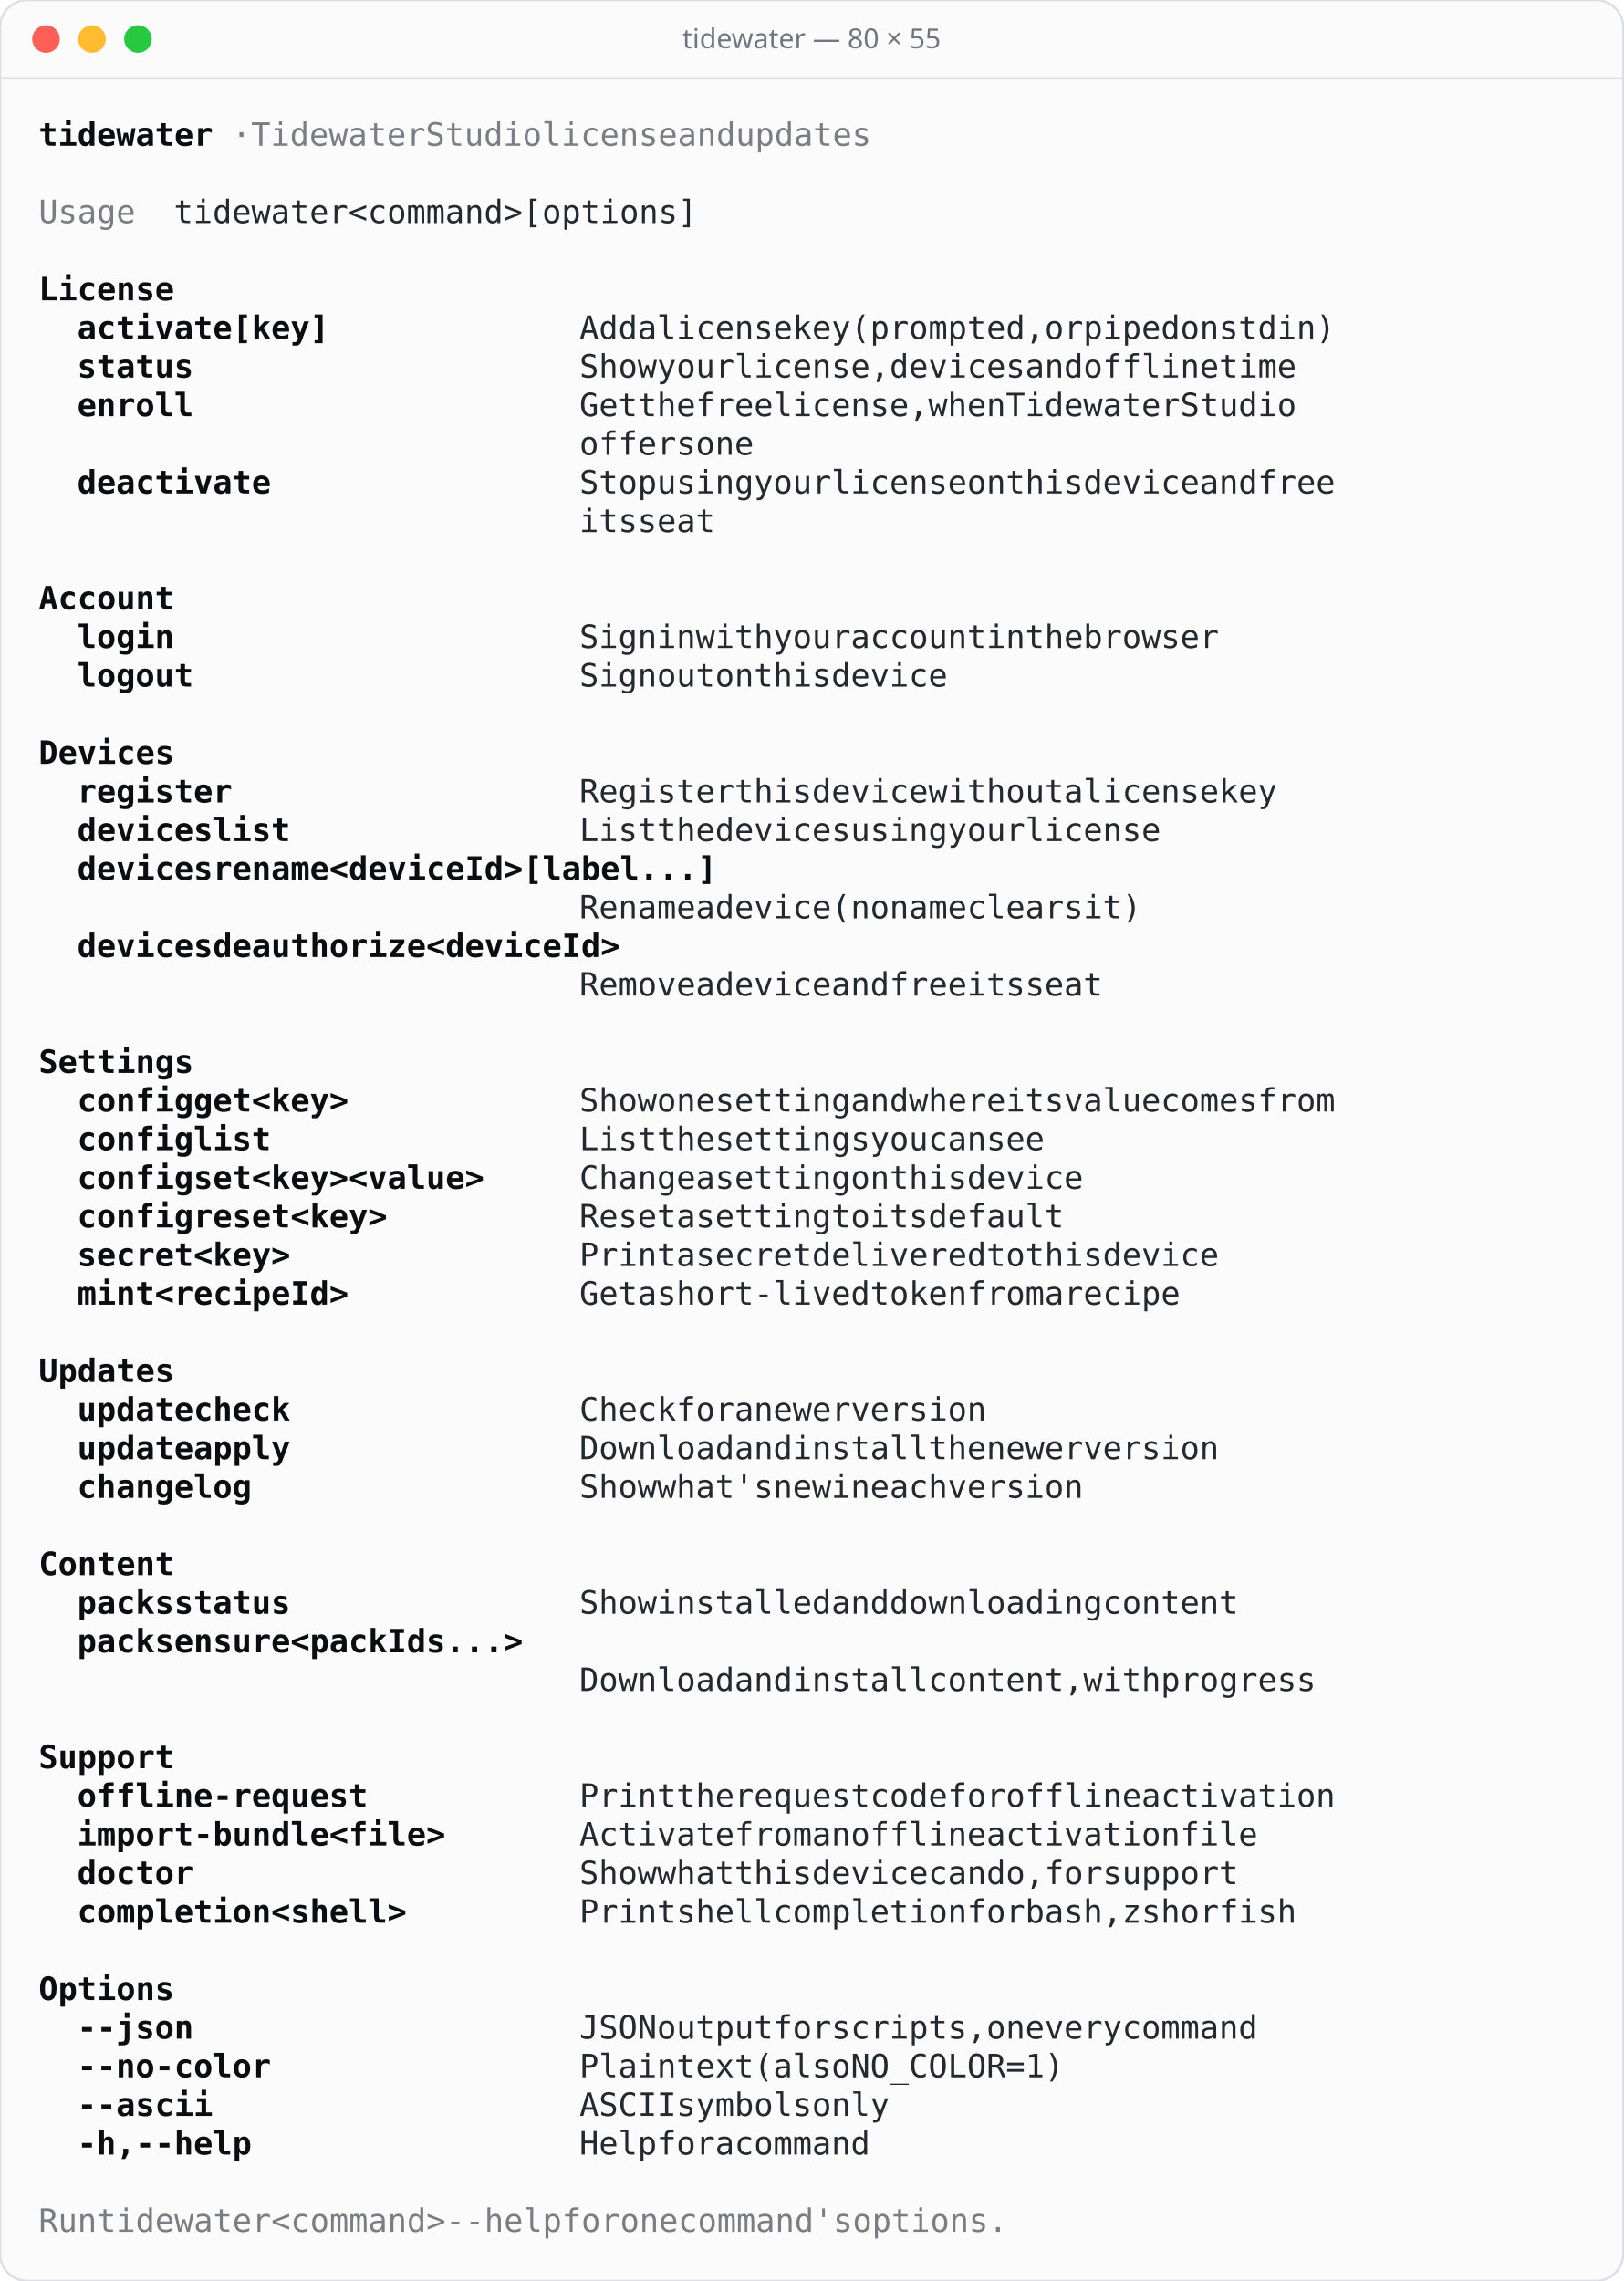
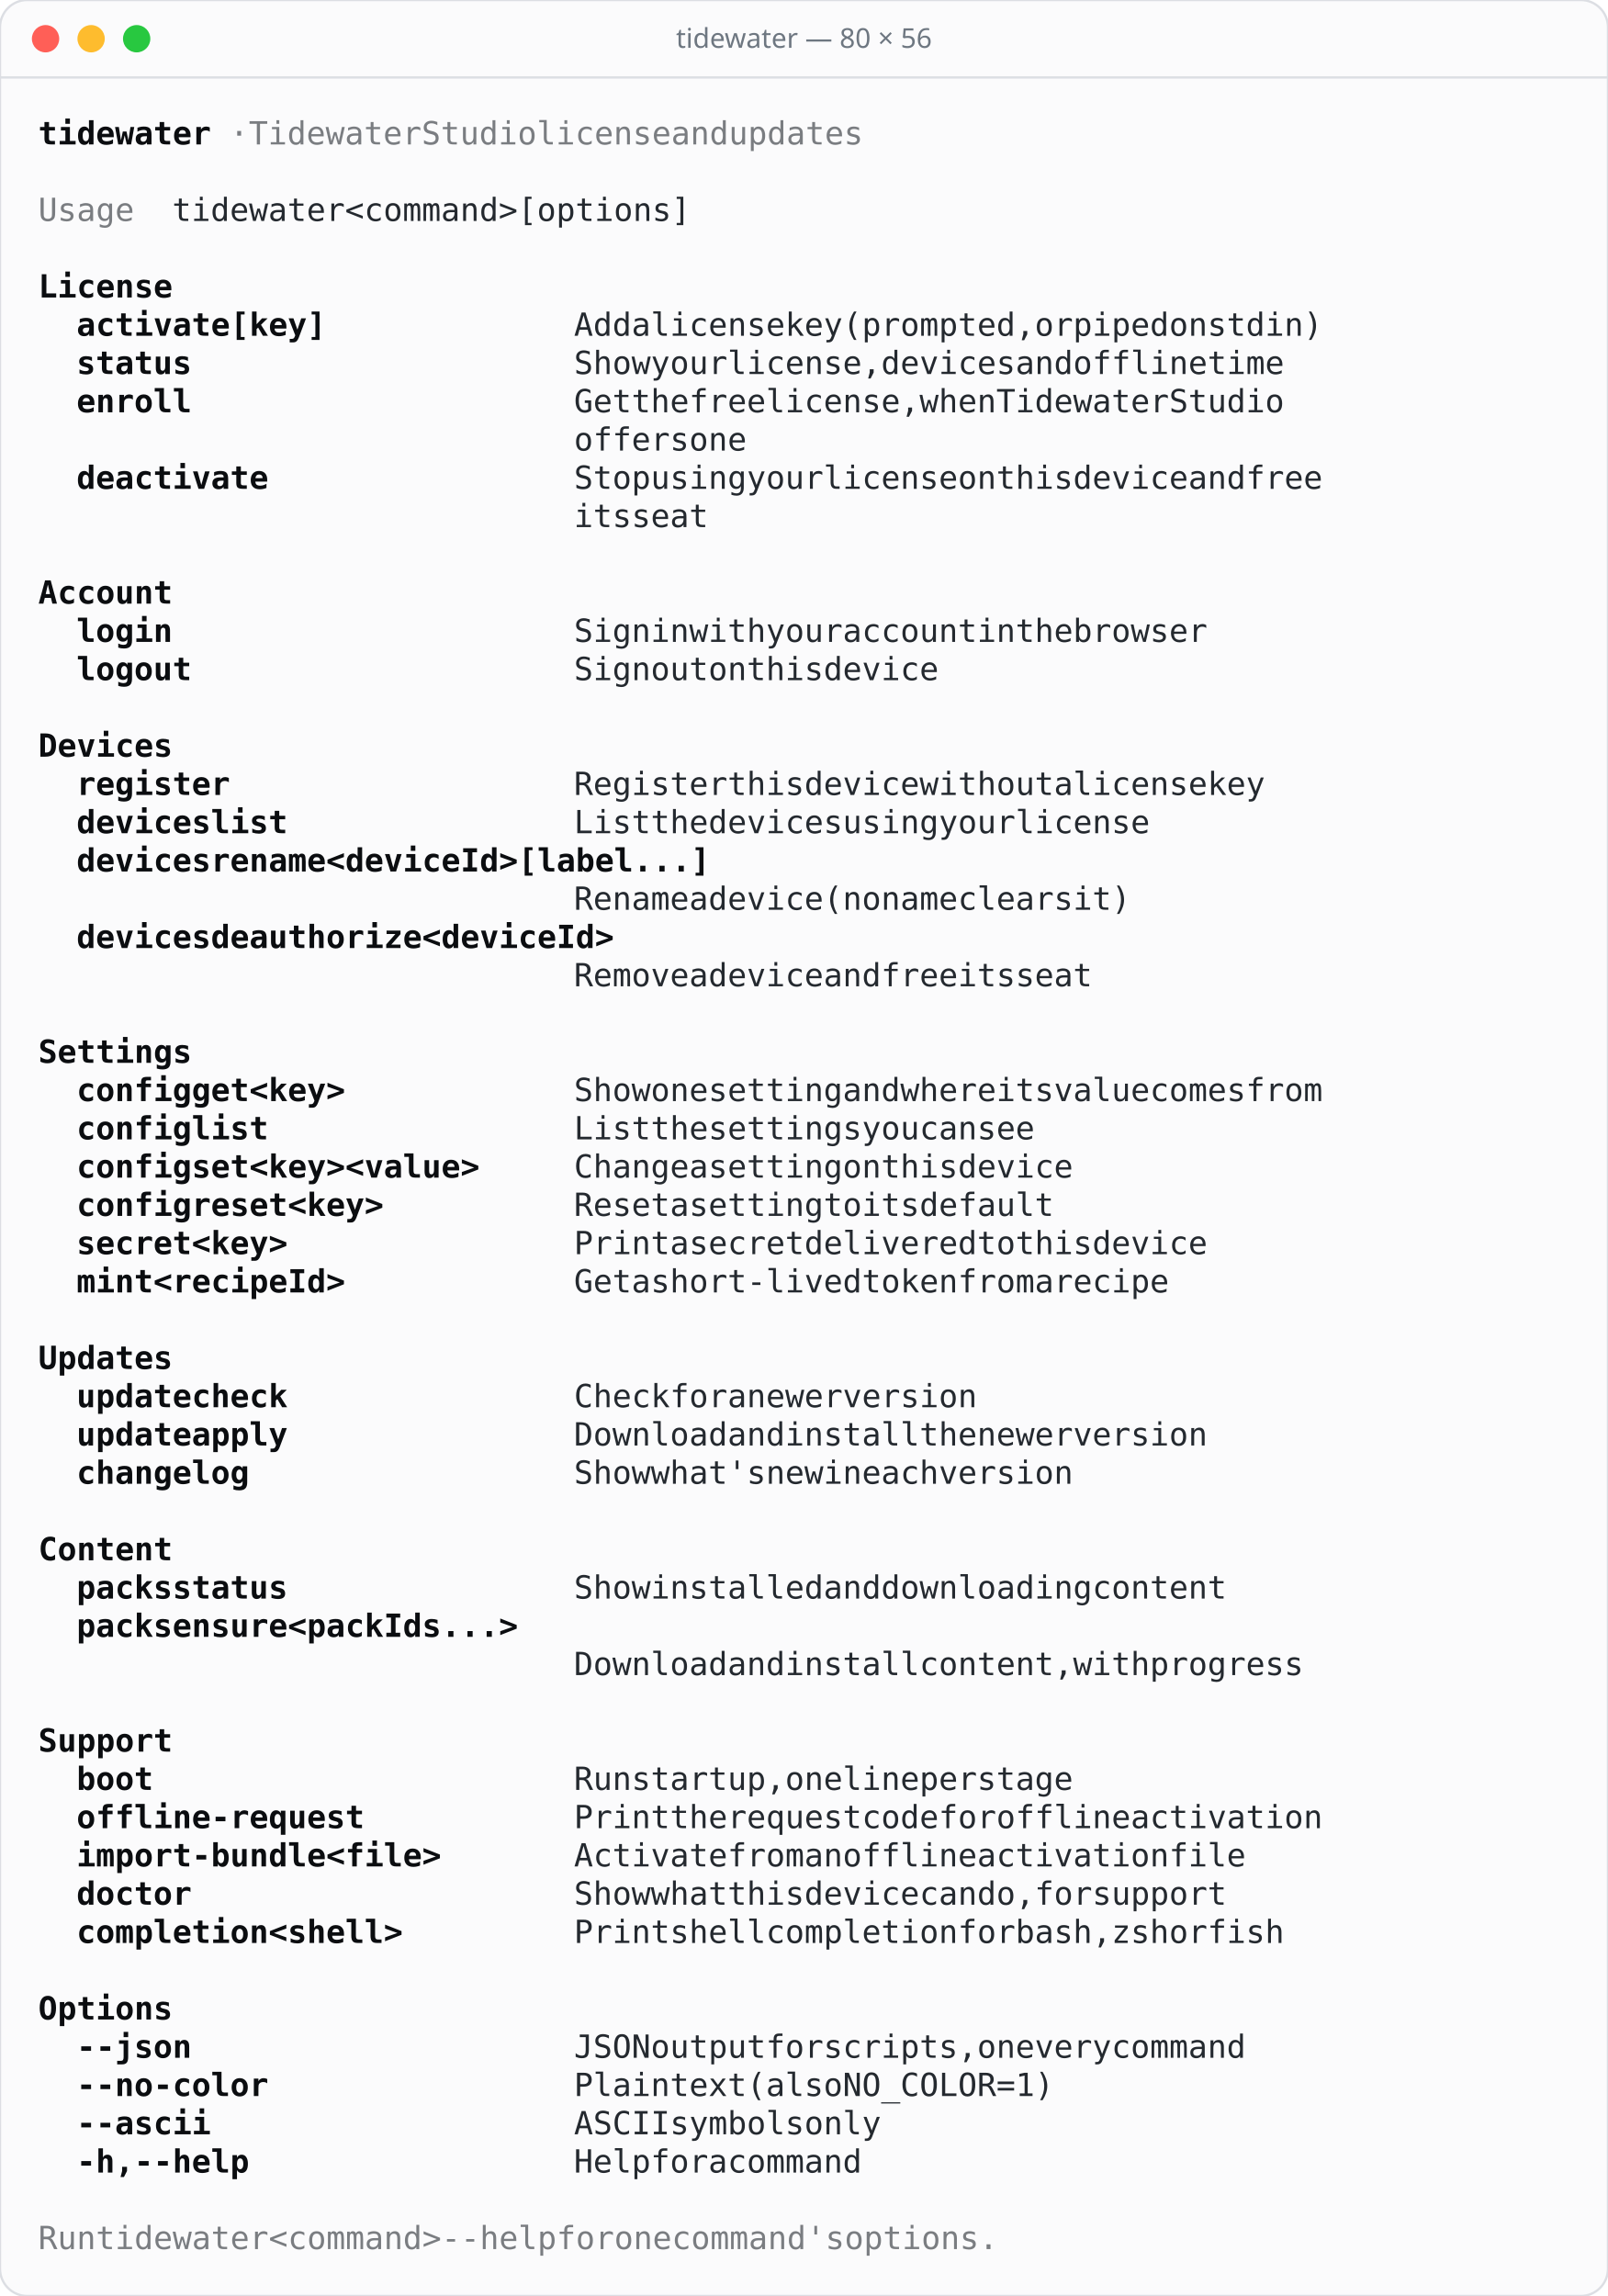
- <svg xmlns="http://www.w3.org/2000/svg" width="706" height="992" viewBox="0 0 706 992">
-   <rect width="706" height="992" rx="12" fill="#fbfbfc" stroke="#dcdee3" />
+ <svg xmlns="http://www.w3.org/2000/svg" width="706" height="1008" viewBox="0 0 706 1008">
+   <rect width="706" height="1008" rx="12" fill="#fbfbfc" stroke="#dcdee3" />
  <line x1="0" y1="34" x2="706" y2="34" stroke="#dcdee3" />
  <circle cx="20" cy="17" r="6" fill="#ff5f57" />
  <circle cx="40" cy="17" r="6" fill="#febc2e" />
  <circle cx="60" cy="17" r="6" fill="#28c840" />
-   <text x="353" y="21" text-anchor="middle" font-family="Rubik, system-ui, sans-serif" font-size="12" font-weight="500" fill="#6e7781">tidewater — 80 × 55</text>
+   <text x="353" y="21" text-anchor="middle" font-family="Rubik, system-ui, sans-serif" font-size="12" font-weight="500" fill="#6e7781">tidewater — 80 × 56</text>
  <g font-family="'JetBrains Mono', ui-monospace, monospace" font-size="14">
    <text x="16.8 25.2 33.6 42.0 50.4 58.8 67.2 75.6 84.0" y="63.4" fill="#0b0d10" font-weight="600">tidewater</text>
    <text x="100.8 117.6 126.0 134.4 142.8 151.2 159.6 168.0 176.4 184.8 201.6 210.0 218.4 226.8 235.2 243.6 260.4 268.8 277.2 285.6 294.0 302.4 310.8 327.6 336.0 344.4 361.2 369.6 378.0 386.4 394.8 403.2 411.6" y="63.4" fill="#7a7d81">·TidewaterStudiolicenseandupdates</text>
    <text x="16.8 25.2 33.6 42.0 50.4" y="97.0" fill="#7a7d81">Usage</text>
    <text x="75.6 84.0 92.4 100.8 109.2 117.6 126.0 134.4 142.8 159.6 168.0 176.4 184.8 193.2 201.6 210.0 218.4 226.8 243.6 252.0 260.4 268.8 277.2 285.6 294.0 302.4 310.8" y="97.0" fill="#24292f">tidewater&lt;command&gt;[options]</text>
    <text x="16.8 25.2 33.6 42.0 50.4 58.8 67.2" y="130.6" fill="#0b0d10" font-weight="600">License</text>
    <text x="33.6 42.0 50.4 58.8 67.2 75.6 84.0 92.4 109.2 117.6 126.0 134.4 142.8" y="147.4" fill="#0b0d10" font-weight="600">activate[key]</text>
    <text x="252.0 260.4 268.8 285.6 302.4 310.8 319.2 327.6 336.0 344.4 352.8 369.6 378.0 386.4 403.2 411.6 420.0 428.4 436.8 445.2 453.6 462.0 470.4 478.8 495.6 504.0 520.8 529.2 537.6 546.0 554.4 571.2 579.6 596.4 604.8 613.2 621.6 630.0 638.4" y="147.4" fill="#24292f">Addalicensekey(prompted,orpipedonstdin)</text>
    <text x="33.6 42.0 50.4 58.8 67.2 75.6" y="164.2" fill="#0b0d10" font-weight="600">status</text>
    <text x="252.0 260.4 268.8 277.2 294.0 302.4 310.8 319.2 336.0 344.4 352.8 361.2 369.6 378.0 386.4 394.8 411.6 420.0 428.4 436.8 445.2 453.6 462.0 478.8 487.2 495.6 512.4 520.8 529.2 537.6 546.0 554.4 562.8 579.6 588.0 596.4 604.8" y="164.2" fill="#24292f">Showyourlicense,devicesandofflinetime</text>
    <text x="33.6 42.0 50.4 58.8 67.2 75.6" y="181.0" fill="#0b0d10" font-weight="600">enroll</text>
    <text x="252.0 260.4 268.8 285.6 294.0 302.4 319.2 327.6 336.0 344.4 361.2 369.6 378.0 386.4 394.8 403.2 411.6 420.0 436.8 445.2 453.6 462.0 478.8 487.2 495.6 504.0 512.4 520.8 529.2 537.6 546.0 562.8 571.2 579.6 588.0 596.4 604.8" y="181.0" fill="#24292f">Getthefreelicense,whenTidewaterStudio</text>
    <text x="252.0 260.4 268.8 277.2 285.6 294.0 310.8 319.2 327.6" y="197.8" fill="#24292f">offersone</text>
    <text x="33.6 42.0 50.4 58.8 67.2 75.6 84.0 92.4 100.8 109.2" y="214.6" fill="#0b0d10" font-weight="600">deactivate</text>
    <text x="252.0 260.4 268.8 277.2 294.0 302.4 310.8 319.2 327.6 344.4 352.8 361.2 369.6 386.4 394.8 403.2 411.6 420.0 428.4 436.8 453.6 462.0 478.8 487.2 495.6 504.0 520.8 529.2 537.6 546.0 554.4 562.8 579.6 588.0 596.4 613.2 621.6 630.0 638.4" y="214.6" fill="#24292f">Stopusingyourlicenseonthisdeviceandfree</text>
    <text x="252.0 260.4 268.8 285.6 294.0 302.4 310.8" y="231.4" fill="#24292f">itsseat</text>
    <text x="16.8 25.2 33.6 42.0 50.4 58.8 67.2" y="265.0" fill="#0b0d10" font-weight="600">Account</text>
    <text x="33.6 42.0 50.4 58.8 67.2" y="281.8" fill="#0b0d10" font-weight="600">login</text>
    <text x="252.0 260.4 268.8 277.2 294.0 302.4 319.2 327.6 336.0 344.4 361.2 369.6 378.0 386.4 403.2 411.6 420.0 428.4 436.8 445.2 453.6 470.4 478.8 495.6 504.0 512.4 529.2 537.6 546.0 554.4 562.8 571.2 579.6" y="281.8" fill="#24292f">Signinwithyouraccountinthebrowser</text>
    <text x="33.6 42.0 50.4 58.8 67.2 75.6" y="298.6" fill="#0b0d10" font-weight="600">logout</text>
    <text x="252.0 260.4 268.8 277.2 294.0 302.4 310.8 327.6 336.0 352.8 361.2 369.6 378.0 394.8 403.2 411.6 420.0 428.4 436.8" y="298.6" fill="#24292f">Signoutonthisdevice</text>
    <text x="16.8 25.2 33.6 42.0 50.4 58.8 67.2" y="332.2" fill="#0b0d10" font-weight="600">Devices</text>
    <text x="33.6 42.0 50.4 58.8 67.2 75.6 84.0 92.4" y="349.0" fill="#0b0d10" font-weight="600">register</text>
    <text x="252.0 260.4 268.8 277.2 285.6 294.0 302.4 310.8 327.6 336.0 344.4 352.8 369.6 378.0 386.4 394.8 403.2 411.6 428.4 436.8 445.2 453.6 462.0 470.4 478.8 495.6 512.4 520.8 529.2 537.6 546.0 554.4 562.8 579.6 588.0 596.4" y="349.0" fill="#24292f">Registerthisdevicewithoutalicensekey</text>
    <text x="33.6 42.0 50.4 58.8 67.2 75.6 84.0 100.8 109.2 117.6 126.0" y="365.8" fill="#0b0d10" font-weight="600">deviceslist</text>
    <text x="252.0 260.4 268.8 277.2 294.0 302.4 310.8 327.6 336.0 344.4 352.8 361.2 369.6 378.0 394.8 403.2 411.6 420.0 428.4 445.2 453.6 462.0 470.4 487.2 495.6 504.0 512.4 520.8 529.2 537.6" y="365.8" fill="#24292f">Listthedevicesusingyourlicense</text>
    <text x="33.6 42.0 50.4 58.8 67.2 75.6 84.0 100.8 109.2 117.6 126.0 134.4 142.8 159.6 168.0 176.4 184.8 193.2 201.6 210.0 218.4 226.8 235.2 252.0 260.4 268.8 277.2 285.6 294.0 302.4 310.8 319.2 327.6" y="382.6" fill="#0b0d10" font-weight="600">devicesrename&lt;deviceId&gt;[label...]</text>
    <text x="252.0 260.4 268.8 277.2 285.6 294.0 310.8 327.6 336.0 344.4 352.8 361.2 369.6 386.4 394.8 403.2 420.0 428.4 436.8 445.2 462.0 470.4 478.8 487.2 495.6 504.0 520.8 529.2 537.6" y="399.4" fill="#24292f">Renameadevice(nonameclearsit)</text>
    <text x="33.6 42.0 50.4 58.8 67.2 75.6 84.0 100.8 109.2 117.6 126.0 134.4 142.8 151.2 159.6 168.0 176.4 184.8 201.6 210.0 218.4 226.8 235.2 243.6 252.0 260.4 268.8 277.2" y="416.2" fill="#0b0d10" font-weight="600">devicesdeauthorize&lt;deviceId&gt;</text>
    <text x="252.0 260.4 268.8 277.2 285.6 294.0 310.8 327.6 336.0 344.4 352.8 361.2 369.6 386.4 394.8 403.2 420.0 428.4 436.8 445.2 462.0 470.4 478.8 495.6 504.0 512.4 520.8" y="433.0" fill="#24292f">Removeadeviceandfreeitsseat</text>
    <text x="16.8 25.2 33.6 42.0 50.4 58.8 67.2 75.6" y="466.6" fill="#0b0d10" font-weight="600">Settings</text>
    <text x="33.6 42.0 50.4 58.8 67.2 75.6 92.4 100.8 109.2 126.0 134.4 142.8 151.2 159.6" y="483.4" fill="#0b0d10" font-weight="600">configget&lt;key&gt;</text>
    <text x="252.0 260.4 268.8 277.2 294.0 302.4 310.8 327.6 336.0 344.4 352.8 361.2 369.6 378.0 394.8 403.2 411.6 428.4 436.8 445.2 453.6 462.0 478.8 487.2 495.6 512.4 520.8 529.2 537.6 546.0 562.8 571.2 579.6 588.0 596.4 613.2 621.6 630.0 638.4" y="483.4" fill="#24292f">Showonesettingandwhereitsvaluecomesfrom</text>
    <text x="33.6 42.0 50.4 58.8 67.2 75.6 92.4 100.8 109.2 117.6" y="500.2" fill="#0b0d10" font-weight="600">configlist</text>
    <text x="252.0 260.4 268.8 277.2 294.0 302.4 310.8 327.6 336.0 344.4 352.8 361.2 369.6 378.0 386.4 403.2 411.6 420.0 436.8 445.2 453.6 470.4 478.8 487.2" y="500.2" fill="#24292f">Listthesettingsyoucansee</text>
    <text x="33.6 42.0 50.4 58.8 67.2 75.6 92.4 100.8 109.2 126.0 134.4 142.8 151.2 159.6 176.4 184.8 193.2 201.6 210.0 218.4 226.8" y="517.0" fill="#0b0d10" font-weight="600">configset&lt;key&gt;&lt;value&gt;</text>
    <text x="252.0 260.4 268.8 277.2 285.6 294.0 310.8 327.6 336.0 344.4 352.8 361.2 369.6 378.0 394.8 403.2 420.0 428.4 436.8 445.2 462.0 470.4 478.8 487.2 495.6 504.0" y="517.0" fill="#24292f">Changeasettingonthisdevice</text>
    <text x="33.6 42.0 50.4 58.8 67.2 75.6 92.4 100.8 109.2 117.6 126.0 142.8 151.2 159.6 168.0 176.4" y="533.8" fill="#0b0d10" font-weight="600">configreset&lt;key&gt;</text>
    <text x="252.0 260.4 268.8 277.2 285.6 302.4 319.2 327.6 336.0 344.4 352.8 361.2 369.6 386.4 394.8 411.6 420.0 428.4 445.2 453.6 462.0 470.4 478.8 487.2 495.6" y="533.8" fill="#24292f">Resetasettingtoitsdefault</text>
    <text x="33.6 42.0 50.4 58.8 67.2 75.6 92.4 100.8 109.2 117.6 126.0" y="550.6" fill="#0b0d10" font-weight="600">secret&lt;key&gt;</text>
    <text x="252.0 260.4 268.8 277.2 285.6 302.4 319.2 327.6 336.0 344.4 352.8 361.2 378.0 386.4 394.8 403.2 411.6 420.0 428.4 436.8 445.2 462.0 470.4 487.2 495.6 504.0 512.4 529.2 537.6 546.0 554.4 562.8 571.2" y="550.6" fill="#24292f">Printasecretdeliveredtothisdevice</text>
    <text x="33.6 42.0 50.4 58.8 75.6 84.0 92.4 100.8 109.2 117.6 126.0 134.4 142.8 151.2" y="567.4" fill="#0b0d10" font-weight="600">mint&lt;recipeId&gt;</text>
    <text x="252.0 260.4 268.8 285.6 302.4 310.8 319.2 327.6 336.0 344.4 352.8 361.2 369.6 378.0 386.4 403.2 411.6 420.0 428.4 436.8 453.6 462.0 470.4 478.8 495.6 512.4 520.8 529.2 537.6 546.0 554.4" y="567.4" fill="#24292f">Getashort-livedtokenfromarecipe</text>
    <text x="16.8 25.2 33.6 42.0 50.4 58.8 67.2" y="601.0" fill="#0b0d10" font-weight="600">Updates</text>
    <text x="33.6 42.0 50.4 58.8 67.2 75.6 92.4 100.8 109.2 117.6 126.0" y="617.8" fill="#0b0d10" font-weight="600">updatecheck</text>
    <text x="252.0 260.4 268.8 277.2 285.6 302.4 310.8 319.2 336.0 352.8 361.2 369.6 378.0 386.4 403.2 411.6 420.0 428.4 436.8 445.2 453.6" y="617.8" fill="#24292f">Checkforanewerversion</text>
    <text x="33.6 42.0 50.4 58.8 67.2 75.6 92.4 100.8 109.2 117.6 126.0" y="634.6" fill="#0b0d10" font-weight="600">updateapply</text>
    <text x="252.0 260.4 268.8 277.2 285.6 294.0 302.4 310.8 327.6 336.0 344.4 361.2 369.6 378.0 386.4 394.8 403.2 411.6 428.4 436.8 445.2 462.0 470.4 478.8 487.2 495.6 512.4 520.8 529.2 537.6 546.0 554.4 562.8" y="634.6" fill="#24292f">Downloadandinstallthenewerversion</text>
    <text x="33.6 42.0 50.4 58.8 67.2 75.6 84.0 92.4 100.8" y="651.4" fill="#0b0d10" font-weight="600">changelog</text>
    <text x="252.0 260.4 268.8 277.2 294.0 302.4 310.8 319.2 327.6 336.0 352.8 361.2 369.6 386.4 394.8 411.6 420.0 428.4 436.8 453.6 462.0 470.4 478.8 487.2 495.6 504.0" y="651.4" fill="#24292f">Showwhat'snewineachversion</text>
    <text x="16.8 25.2 33.6 42.0 50.4 58.8 67.2" y="685.0" fill="#0b0d10" font-weight="600">Content</text>
    <text x="33.6 42.0 50.4 58.8 67.2 84.0 92.4 100.8 109.2 117.6 126.0" y="701.8" fill="#0b0d10" font-weight="600">packsstatus</text>
    <text x="252.0 260.4 268.8 277.2 294.0 302.4 310.8 319.2 327.6 336.0 344.4 352.8 361.2 378.0 386.4 394.8 411.6 420.0 428.4 436.8 445.2 453.6 462.0 470.4 478.8 487.2 495.6 512.4 520.8 529.2 537.6 546.0 554.4 562.8" y="701.8" fill="#24292f">Showinstalledanddownloadingcontent</text>
    <text x="33.6 42.0 50.4 58.8 67.2 84.0 92.4 100.8 109.2 117.6 126.0 142.8 151.2 159.6 168.0 176.4 184.8 193.2 201.6 210.0 218.4 226.8 235.2" y="718.6" fill="#0b0d10" font-weight="600">packsensure&lt;packIds...&gt;</text>
    <text x="252.0 260.4 268.8 277.2 285.6 294.0 302.4 310.8 327.6 336.0 344.4 361.2 369.6 378.0 386.4 394.8 403.2 411.6 428.4 436.8 445.2 453.6 462.0 470.4 478.8 487.2 504.0 512.4 520.8 529.2 546.0 554.4 562.8 571.2 579.6 588.0 596.4 604.8" y="735.4" fill="#24292f">Downloadandinstallcontent,withprogress</text>
    <text x="16.8 25.2 33.6 42.0 50.4 58.8 67.2" y="769.0" fill="#0b0d10" font-weight="600">Support</text>
-     <text x="33.6 42.0 50.4 58.8 67.2 75.6 84.0 92.4 100.8 109.2 117.6 126.0 134.4 142.8 151.2" y="785.8" fill="#0b0d10" font-weight="600">offline-request</text>
-     <text x="252.0 260.4 268.8 277.2 285.6 302.4 310.8 319.2 336.0 344.4 352.8 361.2 369.6 378.0 386.4 403.2 411.6 420.0 428.4 445.2 453.6 462.0 478.8 487.2 495.6 504.0 512.4 520.8 529.2 546.0 554.4 562.8 571.2 579.6 588.0 596.4 604.8 613.2 621.6" y="785.8" fill="#24292f">Printtherequestcodeforofflineactivation</text>
-     <text x="33.6 42.0 50.4 58.8 67.2 75.6 84.0 92.4 100.8 109.2 117.6 126.0 134.4 151.2 159.6 168.0 176.4 184.8 193.2" y="802.6" fill="#0b0d10" font-weight="600">import-bundle&lt;file&gt;</text>
-     <text x="252.0 260.4 268.8 277.2 285.6 294.0 302.4 310.8 327.6 336.0 344.4 352.8 369.6 378.0 394.8 403.2 411.6 420.0 428.4 436.8 445.2 462.0 470.4 478.8 487.2 495.6 504.0 512.4 520.8 529.2 537.6 554.4 562.8 571.2 579.6" y="802.6" fill="#24292f">Activatefromanofflineactivationfile</text>
-     <text x="33.6 42.0 50.4 58.8 67.2 75.6" y="819.4" fill="#0b0d10" font-weight="600">doctor</text>
-     <text x="252.0 260.4 268.8 277.2 294.0 302.4 310.8 319.2 336.0 344.4 352.8 361.2 378.0 386.4 394.8 403.2 411.6 420.0 436.8 445.2 453.6 470.4 478.8 487.2 504.0 512.4 520.8 537.6 546.0 554.4 562.8 571.2 579.6 588.0" y="819.4" fill="#24292f">Showwhatthisdevicecando,forsupport</text>
-     <text x="33.6 42.0 50.4 58.8 67.2 75.6 84.0 92.4 100.8 109.2 126.0 134.4 142.8 151.2 159.6 168.0 176.4" y="836.2" fill="#0b0d10" font-weight="600">completion&lt;shell&gt;</text>
-     <text x="252.0 260.4 268.8 277.2 285.6 302.4 310.8 319.2 327.6 336.0 352.8 361.2 369.6 378.0 386.4 394.8 403.2 411.6 420.0 428.4 445.2 453.6 462.0 478.8 487.2 495.6 504.0 512.4 529.2 537.6 546.0 562.8 571.2 588.0 596.4 604.8 613.2" y="836.2" fill="#24292f">Printshellcompletionforbash,zshorfish</text>
-     <text x="16.8 25.2 33.6 42.0 50.4 58.8 67.2" y="869.8" fill="#0b0d10" font-weight="600">Options</text>
-     <text x="33.6 42.0 50.4 58.8 67.2 75.6" y="886.6" fill="#0b0d10" font-weight="600">--json</text>
-     <text x="252.0 260.4 268.8 277.2 294.0 302.4 310.8 319.2 327.6 336.0 352.8 361.2 369.6 386.4 394.8 403.2 411.6 420.0 428.4 436.8 445.2 462.0 470.4 487.2 495.6 504.0 512.4 520.8 537.6 546.0 554.4 562.8 571.2 579.6 588.0" y="886.6" fill="#24292f">JSONoutputforscripts,oneverycommand</text>
-     <text x="33.6 42.0 50.4 58.8 67.2 75.6 84.0 92.4 100.8 109.2" y="903.4" fill="#0b0d10" font-weight="600">--no-color</text>
-     <text x="252.0 260.4 268.8 277.2 285.6 302.4 310.8 319.2 327.6 344.4 352.8 361.2 369.6 378.0 394.8 403.2 411.6 420.0 428.4 436.8 445.2 453.6 462.0 470.4 478.8" y="903.4" fill="#24292f">Plaintext(alsoNO_COLOR=1)</text>
-     <text x="33.6 42.0 50.4 58.8 67.2 75.6 84.0" y="920.2" fill="#0b0d10" font-weight="600">--ascii</text>
-     <text x="252.0 260.4 268.8 277.2 285.6 302.4 310.8 319.2 327.6 336.0 344.4 352.8 369.6 378.0 386.4 394.8" y="920.2" fill="#24292f">ASCIIsymbolsonly</text>
-     <text x="33.6 42.0 50.4 67.2 75.6 84.0 92.4 100.8 109.2" y="937.0" fill="#0b0d10" font-weight="600">-h,--help</text>
-     <text x="252.0 260.4 268.8 277.2 294.0 302.4 310.8 327.6 344.4 352.8 361.2 369.6 378.0 386.4 394.8" y="937.0" fill="#24292f">Helpforacommand</text>
-     <text x="16.8 25.2 33.6 50.4 58.8 67.2 75.6 84.0 92.4 100.8 109.2 117.6 134.4 142.8 151.2 159.6 168.0 176.4 184.8 193.2 201.6 218.4 226.8 235.2 243.6 252.0 260.4 277.2 285.6 294.0 310.8 319.2 327.6 344.4 352.8 361.2 369.6 378.0 386.4 394.8 403.2 411.6 428.4 436.8 445.2 453.6 462.0 470.4 478.8 487.2" y="970.6" fill="#7a7d81">Runtidewater&lt;command&gt;--helpforonecommand'soptions.</text>
+     <text x="33.6 42.0 50.4 58.8" y="785.8" fill="#0b0d10" font-weight="600">boot</text>
+     <text x="252.0 260.4 268.8 285.6 294.0 302.4 310.8 319.2 327.6 336.0 344.4 361.2 369.6 378.0 394.8 403.2 411.6 420.0 436.8 445.2 453.6 470.4 478.8 487.2 495.6 504.0" y="785.8" fill="#24292f">Runstartup,onelineperstage</text>
+     <text x="33.6 42.0 50.4 58.8 67.2 75.6 84.0 92.4 100.8 109.2 117.6 126.0 134.4 142.8 151.2" y="802.6" fill="#0b0d10" font-weight="600">offline-request</text>
+     <text x="252.0 260.4 268.8 277.2 285.6 302.4 310.8 319.2 336.0 344.4 352.8 361.2 369.6 378.0 386.4 403.2 411.6 420.0 428.4 445.2 453.6 462.0 478.8 487.2 495.6 504.0 512.4 520.8 529.2 546.0 554.4 562.8 571.2 579.6 588.0 596.4 604.8 613.2 621.6" y="802.6" fill="#24292f">Printtherequestcodeforofflineactivation</text>
+     <text x="33.6 42.0 50.4 58.8 67.2 75.6 84.0 92.4 100.8 109.2 117.6 126.0 134.4 151.2 159.6 168.0 176.4 184.8 193.2" y="819.4" fill="#0b0d10" font-weight="600">import-bundle&lt;file&gt;</text>
+     <text x="252.0 260.4 268.8 277.2 285.6 294.0 302.4 310.8 327.6 336.0 344.4 352.8 369.6 378.0 394.8 403.2 411.6 420.0 428.4 436.8 445.2 462.0 470.4 478.8 487.2 495.6 504.0 512.4 520.8 529.2 537.6 554.4 562.8 571.2 579.6" y="819.4" fill="#24292f">Activatefromanofflineactivationfile</text>
+     <text x="33.6 42.0 50.4 58.8 67.2 75.6" y="836.2" fill="#0b0d10" font-weight="600">doctor</text>
+     <text x="252.0 260.4 268.8 277.2 294.0 302.4 310.8 319.2 336.0 344.4 352.8 361.2 378.0 386.4 394.8 403.2 411.6 420.0 436.8 445.2 453.6 470.4 478.8 487.2 504.0 512.4 520.8 537.6 546.0 554.4 562.8 571.2 579.6 588.0" y="836.2" fill="#24292f">Showwhatthisdevicecando,forsupport</text>
+     <text x="33.6 42.0 50.4 58.8 67.2 75.6 84.0 92.4 100.8 109.2 126.0 134.4 142.8 151.2 159.6 168.0 176.4" y="853.0" fill="#0b0d10" font-weight="600">completion&lt;shell&gt;</text>
+     <text x="252.0 260.4 268.8 277.2 285.6 302.4 310.8 319.2 327.6 336.0 352.8 361.2 369.6 378.0 386.4 394.8 403.2 411.6 420.0 428.4 445.2 453.6 462.0 478.8 487.2 495.6 504.0 512.4 529.2 537.6 546.0 562.8 571.2 588.0 596.4 604.8 613.2" y="853.0" fill="#24292f">Printshellcompletionforbash,zshorfish</text>
+     <text x="16.8 25.2 33.6 42.0 50.4 58.8 67.2" y="886.6" fill="#0b0d10" font-weight="600">Options</text>
+     <text x="33.6 42.0 50.4 58.8 67.2 75.6" y="903.4" fill="#0b0d10" font-weight="600">--json</text>
+     <text x="252.0 260.4 268.8 277.2 294.0 302.4 310.8 319.2 327.6 336.0 352.8 361.2 369.6 386.4 394.8 403.2 411.6 420.0 428.4 436.8 445.2 462.0 470.4 487.2 495.6 504.0 512.4 520.8 537.6 546.0 554.4 562.8 571.2 579.6 588.0" y="903.4" fill="#24292f">JSONoutputforscripts,oneverycommand</text>
+     <text x="33.6 42.0 50.4 58.8 67.2 75.6 84.0 92.4 100.8 109.2" y="920.2" fill="#0b0d10" font-weight="600">--no-color</text>
+     <text x="252.0 260.4 268.8 277.2 285.6 302.4 310.8 319.2 327.6 344.4 352.8 361.2 369.6 378.0 394.8 403.2 411.6 420.0 428.4 436.8 445.2 453.6 462.0 470.4 478.8" y="920.2" fill="#24292f">Plaintext(alsoNO_COLOR=1)</text>
+     <text x="33.6 42.0 50.4 58.8 67.2 75.6 84.0" y="937.0" fill="#0b0d10" font-weight="600">--ascii</text>
+     <text x="252.0 260.4 268.8 277.2 285.6 302.4 310.8 319.2 327.6 336.0 344.4 352.8 369.6 378.0 386.4 394.8" y="937.0" fill="#24292f">ASCIIsymbolsonly</text>
+     <text x="33.6 42.0 50.4 67.2 75.6 84.0 92.4 100.8 109.2" y="953.8" fill="#0b0d10" font-weight="600">-h,--help</text>
+     <text x="252.0 260.4 268.8 277.2 294.0 302.4 310.8 327.6 344.4 352.8 361.2 369.6 378.0 386.4 394.8" y="953.8" fill="#24292f">Helpforacommand</text>
+     <text x="16.8 25.2 33.6 50.4 58.8 67.2 75.6 84.0 92.4 100.8 109.2 117.6 134.4 142.8 151.2 159.6 168.0 176.4 184.8 193.2 201.6 218.4 226.8 235.2 243.6 252.0 260.4 277.2 285.6 294.0 310.8 319.2 327.6 344.4 352.8 361.2 369.6 378.0 386.4 394.8 403.2 411.6 428.4 436.8 445.2 453.6 462.0 470.4 478.8 487.2" y="987.4" fill="#7a7d81">Runtidewater&lt;command&gt;--helpforonecommand'soptions.</text>
  </g>
</svg>
